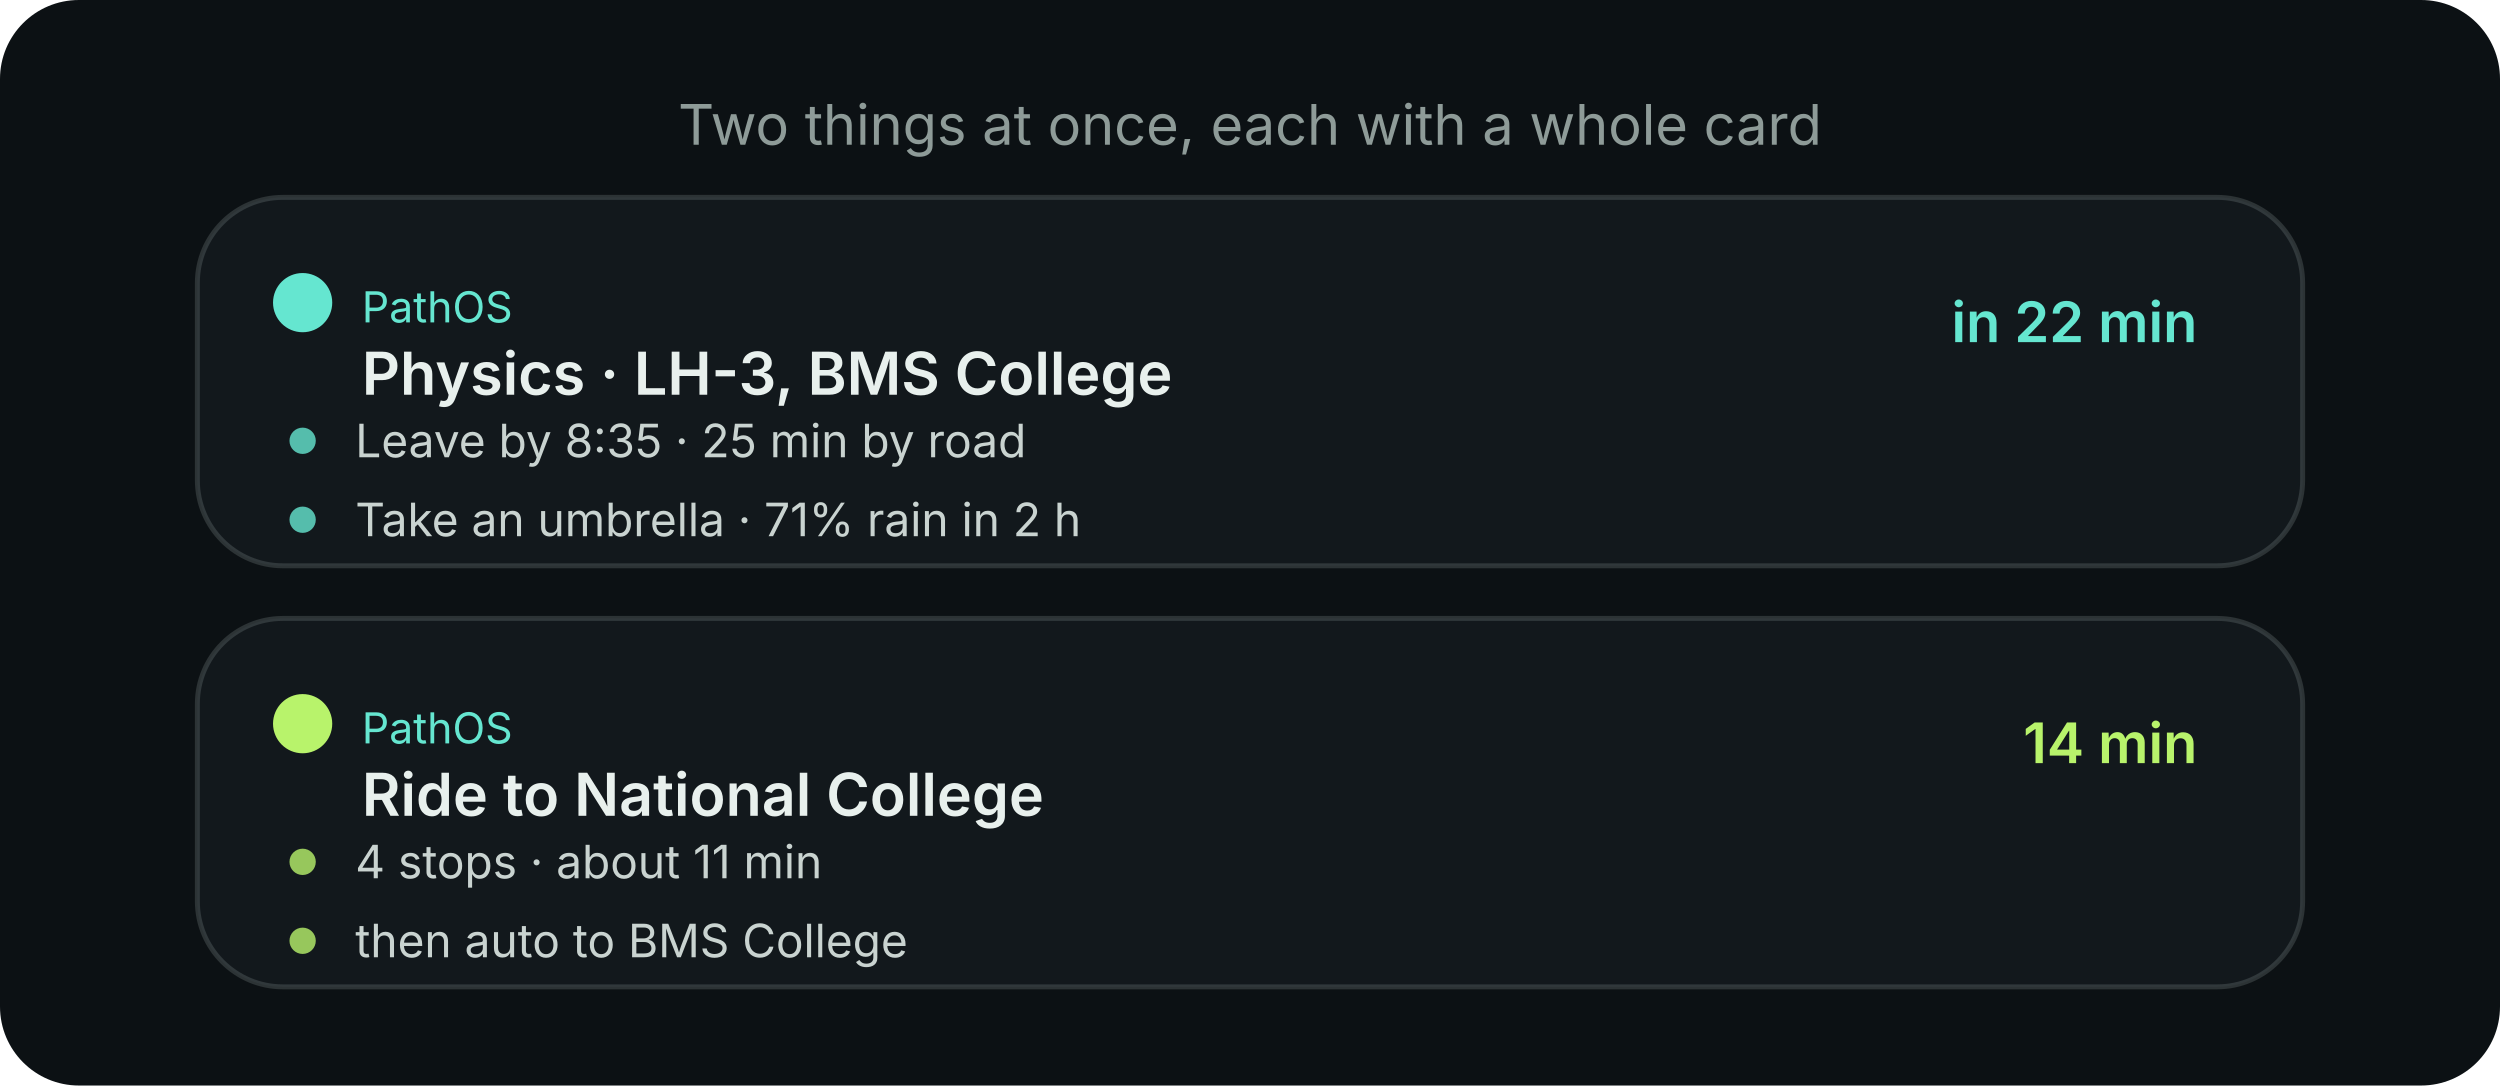
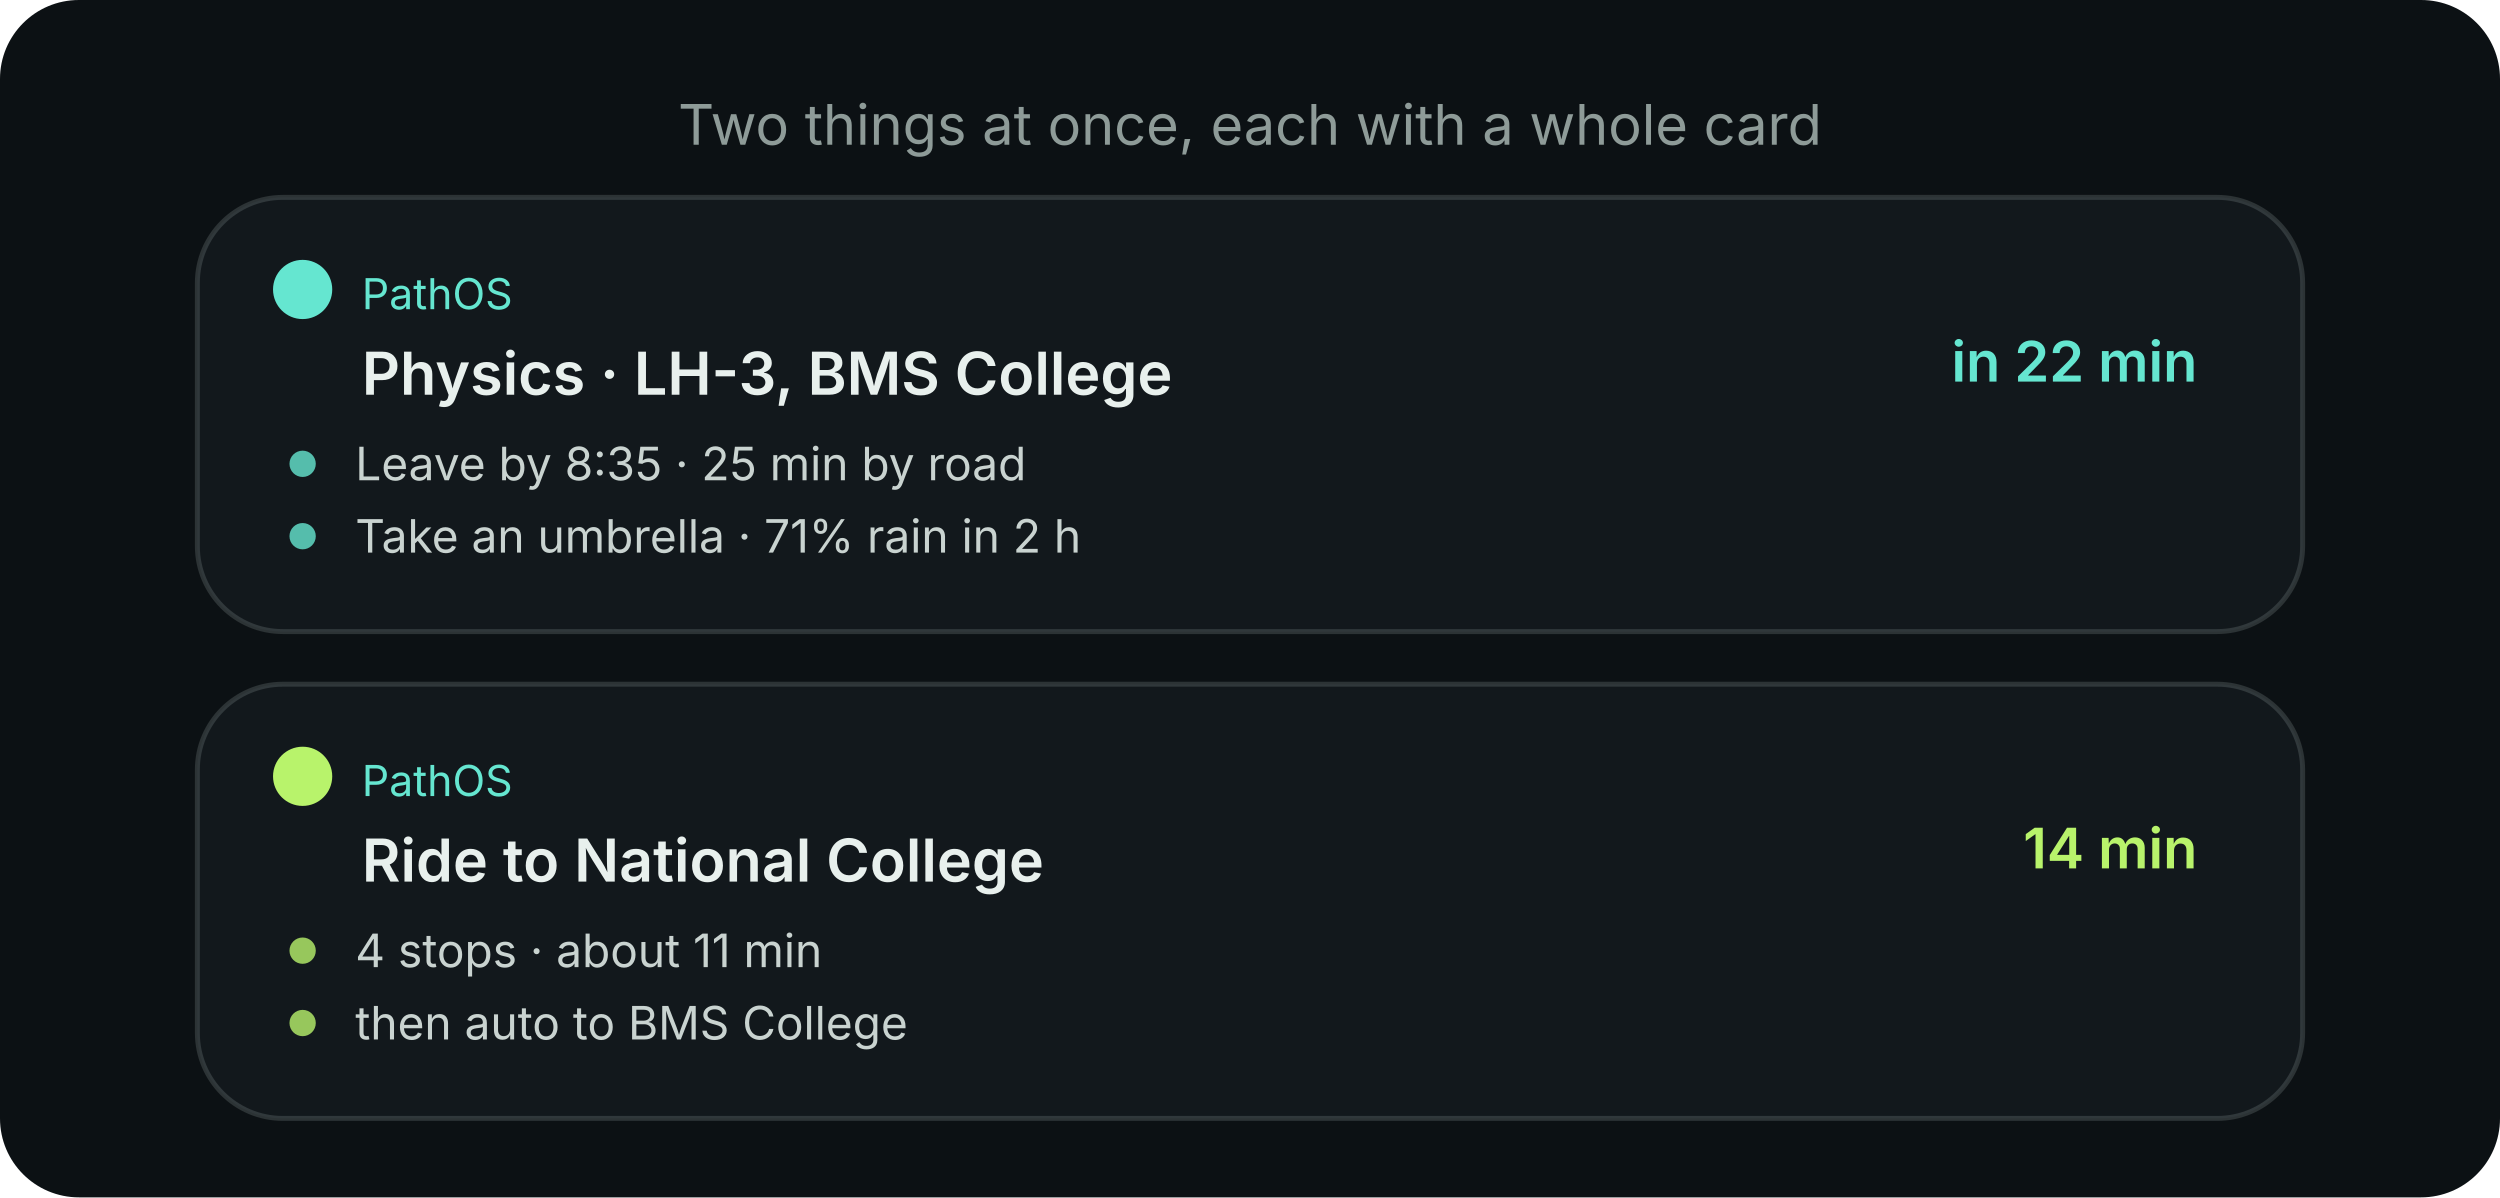
- <svg xmlns="http://www.w3.org/2000/svg" viewBox="0 0 760 330" width="760" height="330" role="img" aria-label="Two Lock Screen cards at once: the pinned context, and the journey being followed">
-   <rect width="760" height="330" rx="24" fill="#0C1114" />
+ <svg xmlns="http://www.w3.org/2000/svg" viewBox="0 0 760 364" width="760" height="364" role="img" aria-label="Two Lock Screen cards at once: the pinned context, and the journey being followed">
+   <rect width="760" height="364" rx="24" fill="#0C1114" />
  <text x="380" y="44" text-anchor="middle" font-family="-apple-system, BlinkMacSystemFont, 'SF Pro Text', system-ui, sans-serif" font-size="17" fill="#8E9B98">
    Two things at once, each with a whole card
  </text>
  <g>
    <animate attributeName="opacity" values="0;1" dur="0.6s" begin="0.4s" fill="freeze" />
    <animateTransform attributeName="transform" type="translate" values="0,14;0,0" dur="0.6s" begin="0.4s" fill="freeze" />
-     <rect x="60" y="60" width="640" height="112" rx="26" fill="#12181C" stroke="#8E9B98" stroke-opacity="0.25" stroke-width="1.5" />
-     <circle cx="92" cy="92" r="9" fill="#65E6D0" />
-     <text x="110" y="98" font-family="-apple-system, BlinkMacSystemFont, 'SF Pro Text', system-ui, sans-serif" font-size="13" fill="#65E6D0">PathOS</text>
+     <rect x="60" y="60" width="640" height="132" rx="26" fill="#12181C" stroke="#8E9B98" stroke-opacity="0.25" stroke-width="1.5" />
+     <circle cx="92" cy="88" r="9" fill="#65E6D0" />
+     <text x="110" y="94" font-family="-apple-system, BlinkMacSystemFont, 'SF Pro Text', system-ui, sans-serif" font-size="13" fill="#65E6D0">PathOS</text>
    <text x="110" y="120" font-family="-apple-system, BlinkMacSystemFont, 'SF Pro Text', system-ui, sans-serif" font-size="18" font-weight="600" fill="#E8F0ED">Physics · LH-3, BMS College</text>
-     <text x="668" y="104" text-anchor="end" font-family="-apple-system, BlinkMacSystemFont, 'SF Pro Text', system-ui, sans-serif" font-size="17" font-weight="600" fill="#65E6D0">in 22 min</text>
+     <text x="668" y="116" text-anchor="end" font-family="-apple-system, BlinkMacSystemFont, 'SF Pro Text', system-ui, sans-serif" font-size="17" font-weight="600" fill="#65E6D0">in 22 min</text>
    <g>
-       <circle cx="92" cy="134" r="4" fill="#65E6D0" opacity="0.8" />
-       <text x="108" y="139" font-family="-apple-system, BlinkMacSystemFont, 'SF Pro Text', system-ui, sans-serif" font-size="14" fill="#C9D3D0">Leave by 8:35 · 25 min by road</text>
+       <circle cx="92" cy="141" r="4" fill="#65E6D0" opacity="0.8" />
+       <text x="108" y="146" font-family="-apple-system, BlinkMacSystemFont, 'SF Pro Text', system-ui, sans-serif" font-size="14" fill="#C9D3D0">Leave by 8:35 · 25 min by road</text>
    </g>
    <g>
-       <circle cx="92" cy="158" r="4" fill="#65E6D0" opacity="0.8" />
-       <text x="108" y="163" font-family="-apple-system, BlinkMacSystemFont, 'SF Pro Text', system-ui, sans-serif" font-size="14" fill="#C9D3D0">Take an umbrella · 71% rain in 2 h</text>
+       <circle cx="92" cy="163" r="4" fill="#65E6D0" opacity="0.8" />
+       <text x="108" y="168" font-family="-apple-system, BlinkMacSystemFont, 'SF Pro Text', system-ui, sans-serif" font-size="14" fill="#C9D3D0">Take an umbrella · 71% rain in 2 h</text>
    </g>
  </g>
  <g>
    <animate attributeName="opacity" values="0;1" dur="0.6s" begin="0.9s" fill="freeze" />
    <animateTransform attributeName="transform" type="translate" values="0,14;0,0" dur="0.6s" begin="0.9s" fill="freeze" />
-     <rect x="60" y="188" width="640" height="112" rx="26" fill="#12181C" stroke="#8E9B98" stroke-opacity="0.25" stroke-width="1.5" />
-     <circle cx="92" cy="220" r="9" fill="#B8F36B" />
-     <text x="110" y="226" font-family="-apple-system, BlinkMacSystemFont, 'SF Pro Text', system-ui, sans-serif" font-size="13" fill="#65E6D0">PathOS</text>
-     <text x="110" y="248" font-family="-apple-system, BlinkMacSystemFont, 'SF Pro Text', system-ui, sans-serif" font-size="18" font-weight="600" fill="#E8F0ED">Ride to National College</text>
-     <text x="668" y="232" text-anchor="end" font-family="-apple-system, BlinkMacSystemFont, 'SF Pro Text', system-ui, sans-serif" font-size="17" font-weight="600" fill="#B8F36B">14 min</text>
+     <rect x="60" y="208" width="640" height="132" rx="26" fill="#12181C" stroke="#8E9B98" stroke-opacity="0.25" stroke-width="1.5" />
+     <circle cx="92" cy="236" r="9" fill="#B8F36B" />
+     <text x="110" y="242" font-family="-apple-system, BlinkMacSystemFont, 'SF Pro Text', system-ui, sans-serif" font-size="13" fill="#65E6D0">PathOS</text>
+     <text x="110" y="268" font-family="-apple-system, BlinkMacSystemFont, 'SF Pro Text', system-ui, sans-serif" font-size="18" font-weight="600" fill="#E8F0ED">Ride to National College</text>
+     <text x="668" y="264" text-anchor="end" font-family="-apple-system, BlinkMacSystemFont, 'SF Pro Text', system-ui, sans-serif" font-size="17" font-weight="600" fill="#B8F36B">14 min</text>
    <g>
-       <circle cx="92" cy="262" r="4" fill="#B8F36B" opacity="0.8" />
-       <text x="108" y="267" font-family="-apple-system, BlinkMacSystemFont, 'SF Pro Text', system-ui, sans-serif" font-size="14" fill="#C9D3D0">4 stops · about 11 min</text>
+       <circle cx="92" cy="289" r="4" fill="#B8F36B" opacity="0.8" />
+       <text x="108" y="294" font-family="-apple-system, BlinkMacSystemFont, 'SF Pro Text', system-ui, sans-serif" font-size="14" fill="#C9D3D0">4 stops · about 11 min</text>
    </g>
    <g>
-       <circle cx="92" cy="286" r="4" fill="#B8F36B" opacity="0.8" />
-       <text x="108" y="291" font-family="-apple-system, BlinkMacSystemFont, 'SF Pro Text', system-ui, sans-serif" font-size="14" fill="#C9D3D0">then auto to BMS College</text>
+       <circle cx="92" cy="311" r="4" fill="#B8F36B" opacity="0.8" />
+       <text x="108" y="316" font-family="-apple-system, BlinkMacSystemFont, 'SF Pro Text', system-ui, sans-serif" font-size="14" fill="#C9D3D0">then auto to BMS College</text>
    </g>
  </g>
</svg>
